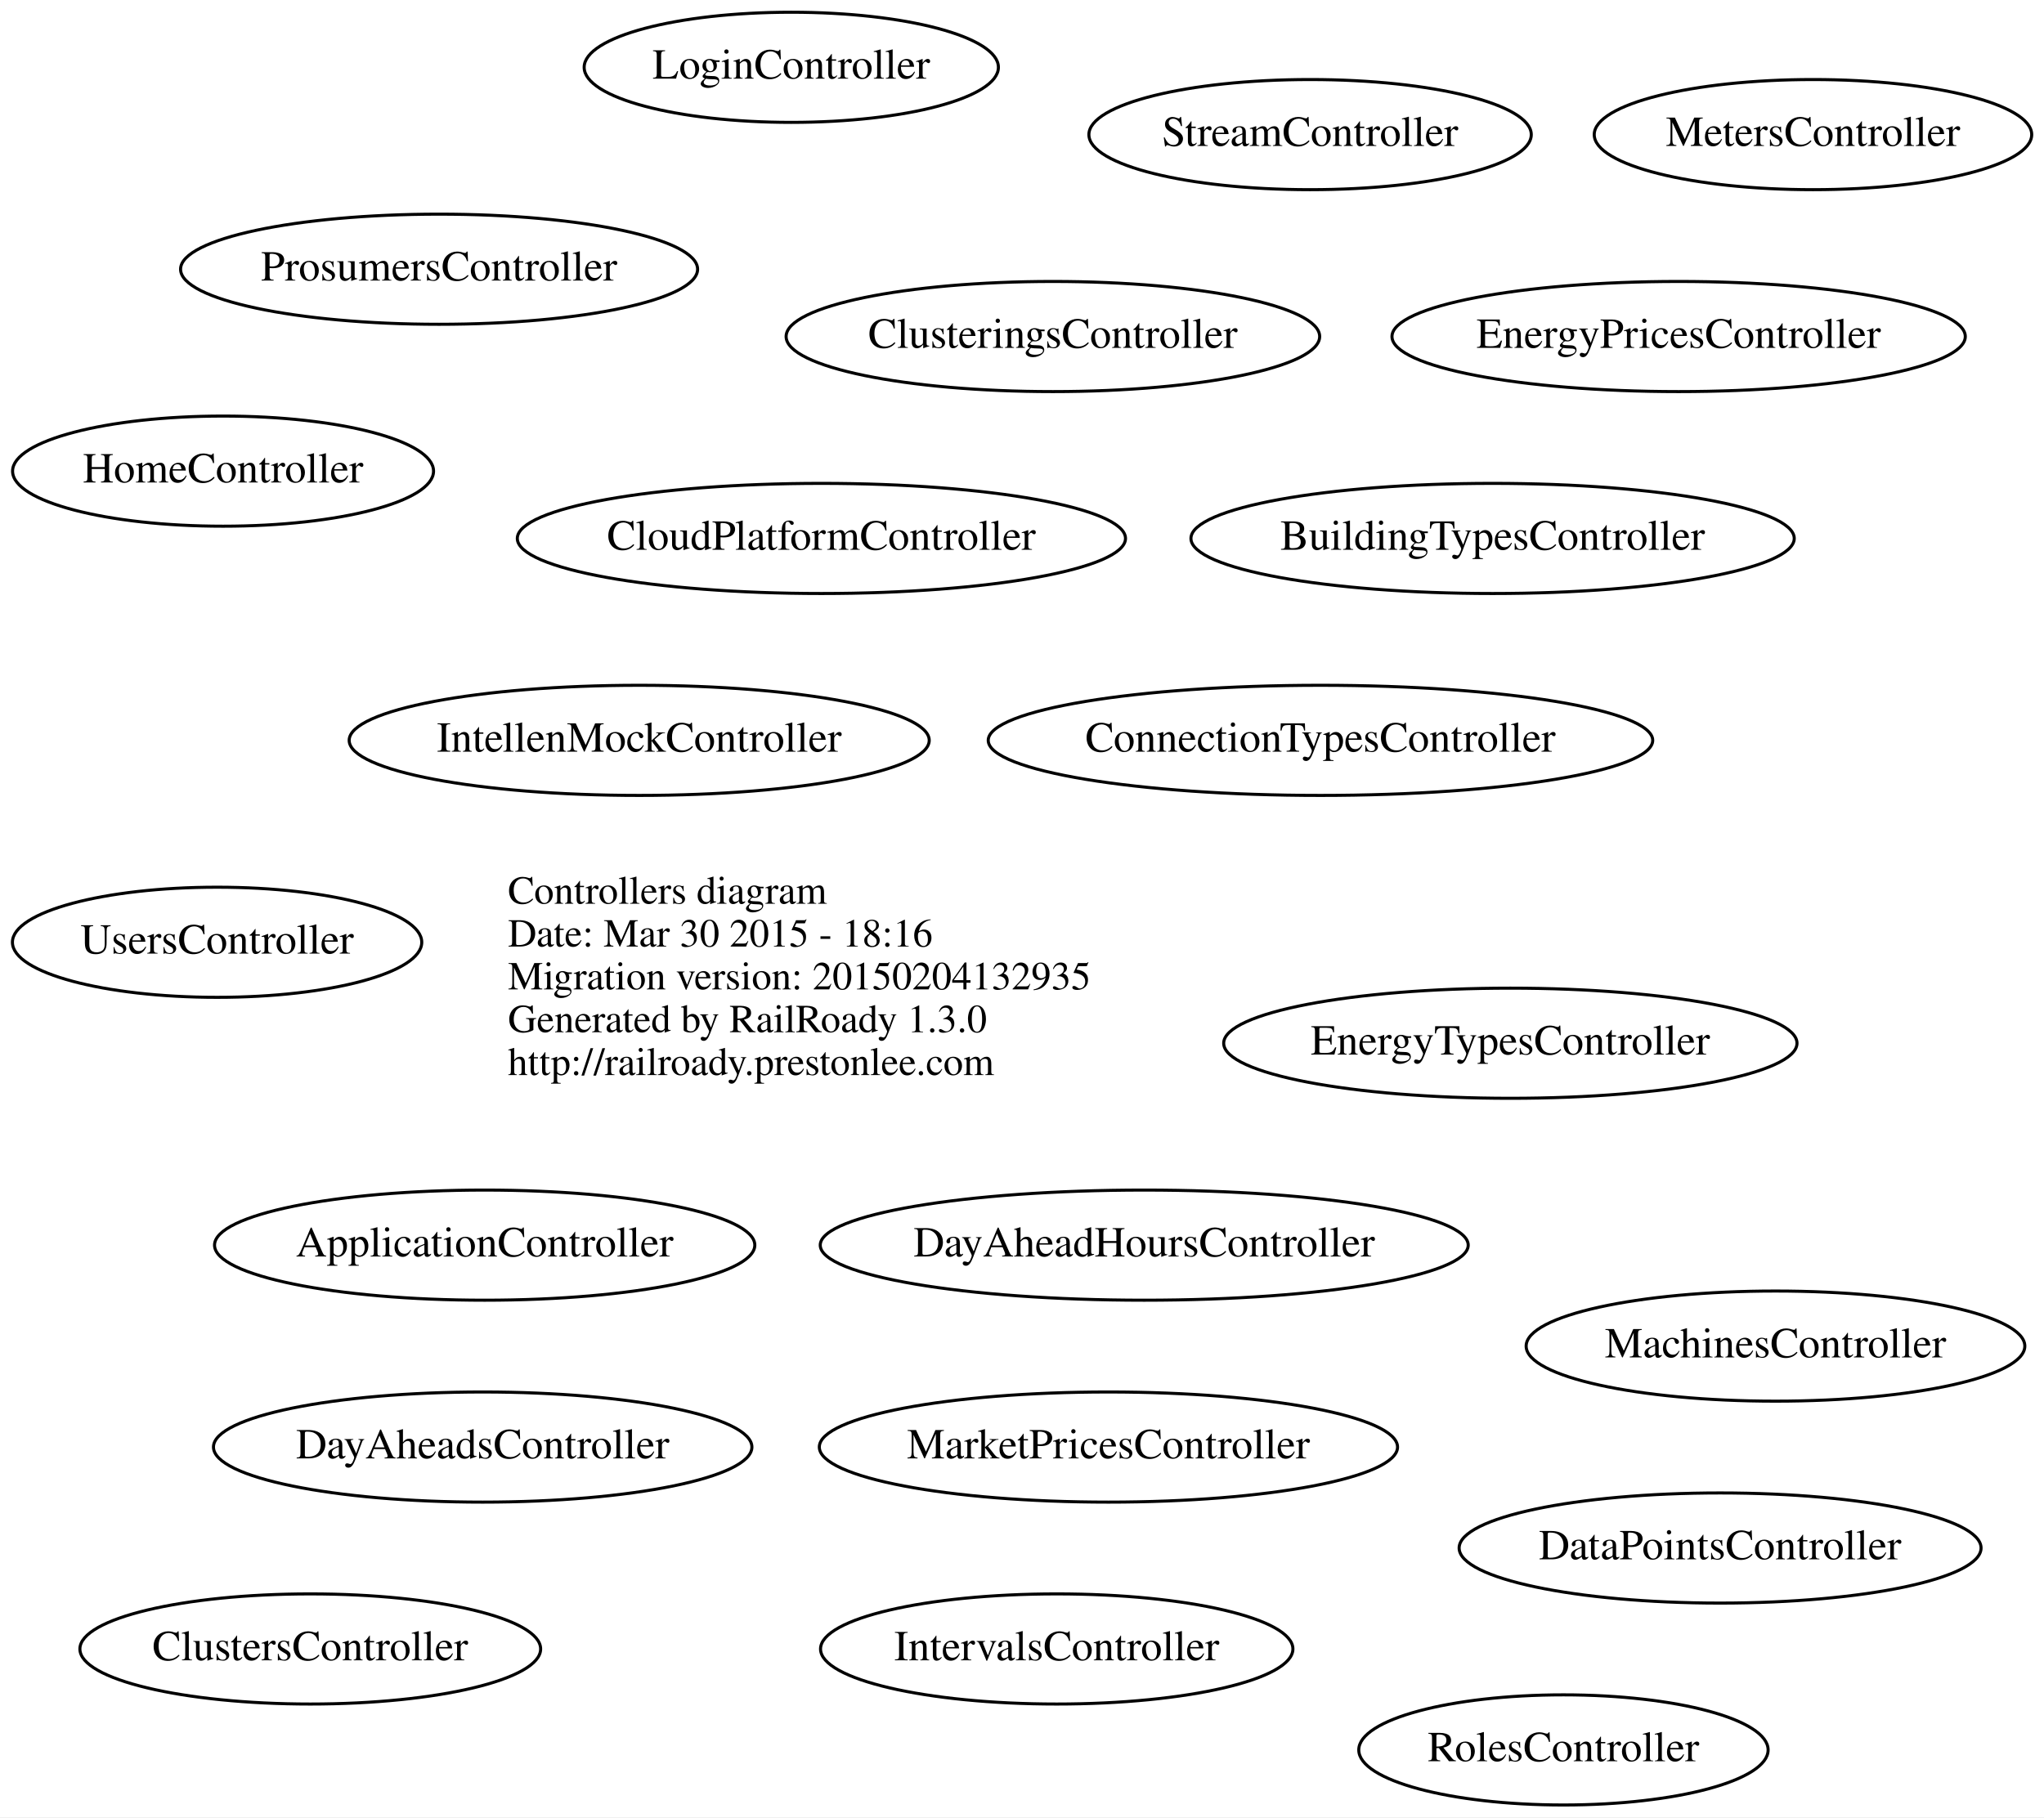
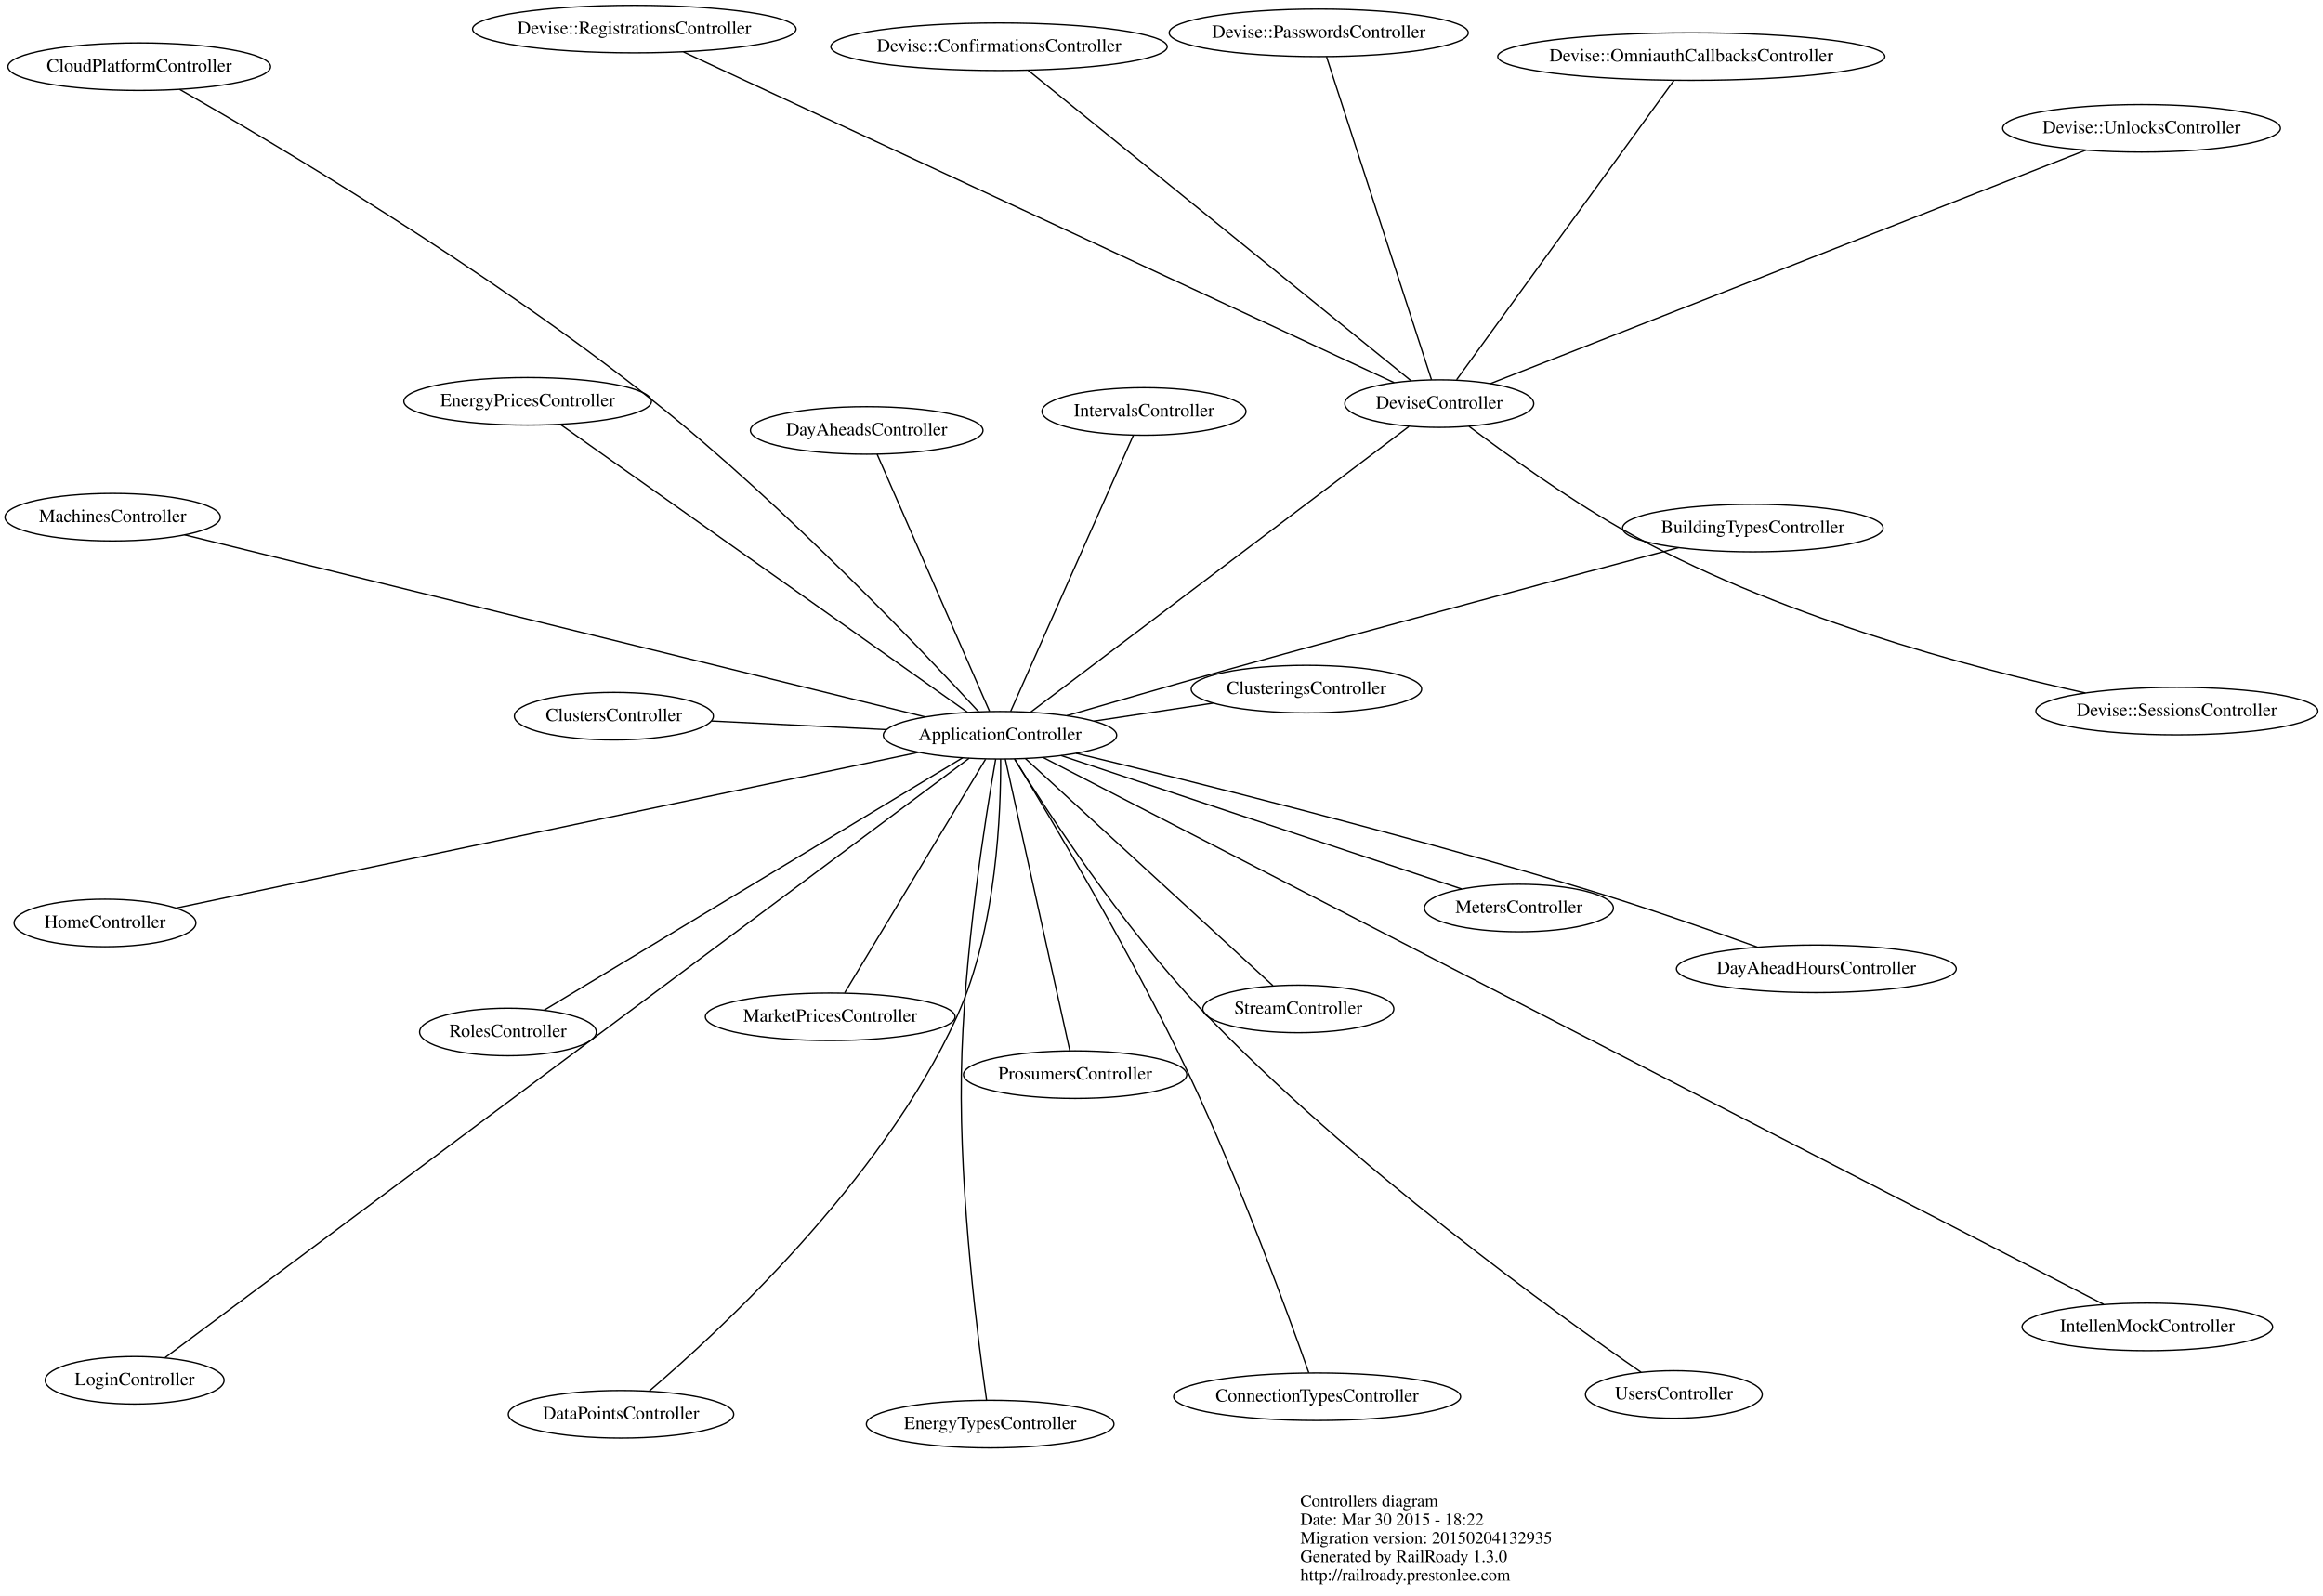
- <svg xmlns="http://www.w3.org/2000/svg" width="668pt" height="594pt" viewBox="0.00 0.00 667.99 594.00">
-   <g id="graph0" class="graph" transform="scale(1 1) rotate(0) translate(4 590)">
-     <polygon fill="white" stroke="none" points="-4,4 -4,-590 663.987,-590 663.987,4 -4,4" />
+ <svg xmlns="http://www.w3.org/2000/svg" width="1758pt" height="1208pt" viewBox="0.00 0.00 1757.86 1207.87">
+   <g id="graph0" class="graph" transform="scale(1 1) rotate(0) translate(4 1203.87)">
+     <polygon fill="white" stroke="none" points="-4,4 -4,-1203.87 1753.86,-1203.87 1753.86,4 -4,4" />
    <g id="node1" class="node">
-       <text text-anchor="start" x="162" y="-294.6" font-family="Times,serif" font-size="13.00">Controllers diagram</text>
-       <text text-anchor="start" x="162" y="-280.6" font-family="Times,serif" font-size="13.00">Date: Mar 30 2015 - 18:16</text>
-       <text text-anchor="start" x="162" y="-266.6" font-family="Times,serif" font-size="13.00">Migration version: 20150204132935</text>
-       <text text-anchor="start" x="162" y="-252.6" font-family="Times,serif" font-size="13.00">Generated by RailRoady 1.3.0</text>
-       <text text-anchor="start" x="162" y="-238.6" font-family="Times,serif" font-size="13.00">http://railroady.prestonlee.com</text>
+       <text text-anchor="start" x="980" y="-63.6" font-family="Times,serif" font-size="13.00">Controllers diagram</text>
+       <text text-anchor="start" x="980" y="-49.6" font-family="Times,serif" font-size="13.00">Date: Mar 30 2015 - 18:22</text>
+       <text text-anchor="start" x="980" y="-35.6" font-family="Times,serif" font-size="13.00">Migration version: 20150204132935</text>
+       <text text-anchor="start" x="980" y="-21.6" font-family="Times,serif" font-size="13.00">Generated by RailRoady 1.3.0</text>
+       <text text-anchor="start" x="980" y="-7.6" font-family="Times,serif" font-size="13.00">http://railroady.prestonlee.com</text>
    </g>
    <g id="node2" class="node">
-       <ellipse fill="none" stroke="black" cx="68.894" cy="-436" rx="68.788" ry="18" />
-       <text text-anchor="middle" x="68.894" y="-432.3" font-family="Times,serif" font-size="14.00">HomeController</text>
+       <ellipse fill="none" stroke="black" cx="75.451" cy="-505.293" rx="68.788" ry="18" />
+       <text text-anchor="middle" x="75.451" y="-501.593" font-family="Times,serif" font-size="14.00">HomeController</text>
    </g>
    <g id="node3" class="node">
-       <ellipse fill="none" stroke="black" cx="588.494" cy="-546" rx="71.487" ry="18" />
-       <text text-anchor="middle" x="588.494" y="-542.3" font-family="Times,serif" font-size="14.00">MetersController</text>
+       <ellipse fill="none" stroke="black" cx="1145.39" cy="-516.6" rx="71.487" ry="18" />
+       <text text-anchor="middle" x="1145.39" y="-512.9" font-family="Times,serif" font-size="14.00">MetersController</text>
    </g>
    <g id="node4" class="node">
-       <ellipse fill="none" stroke="black" cx="489.592" cy="-249" rx="93.683" ry="18" />
-       <text text-anchor="middle" x="489.592" y="-245.3" font-family="Times,serif" font-size="14.00">EnergyTypesController</text>
+       <ellipse fill="none" stroke="black" cx="745.274" cy="-126" rx="93.683" ry="18" />
+       <text text-anchor="middle" x="745.274" y="-122.3" font-family="Times,serif" font-size="14.00">EnergyTypesController</text>
    </g>
    <g id="node5" class="node">
-       <ellipse fill="none" stroke="black" cx="341.343" cy="-51" rx="77.187" ry="18" />
-       <text text-anchor="middle" x="341.343" y="-47.3" font-family="Times,serif" font-size="14.00">IntervalsController</text>
+       <ellipse fill="none" stroke="black" cx="861.665" cy="-892.447" rx="77.187" ry="18" />
+       <text text-anchor="middle" x="861.665" y="-888.747" font-family="Times,serif" font-size="14.00">IntervalsController</text>
    </g>
    <g id="node6" class="node">
-       <ellipse fill="none" stroke="black" cx="340.092" cy="-480" rx="87.185" ry="18" />
-       <text text-anchor="middle" x="340.092" y="-476.3" font-family="Times,serif" font-size="14.00">ClusteringsController</text>
+       <ellipse fill="none" stroke="black" cx="984.595" cy="-682.323" rx="87.185" ry="18" />
+       <text text-anchor="middle" x="984.595" y="-678.623" font-family="Times,serif" font-size="14.00">ClusteringsController</text>
    </g>
    <g id="node7" class="node">
-       <ellipse fill="none" stroke="black" cx="97.393" cy="-51" rx="75.287" ry="18" />
-       <text text-anchor="middle" x="97.393" y="-47.3" font-family="Times,serif" font-size="14.00">ClustersController</text>
+       <ellipse fill="none" stroke="black" cx="460.546" cy="-661.818" rx="75.287" ry="18" />
+       <text text-anchor="middle" x="460.546" y="-658.118" font-family="Times,serif" font-size="14.00">ClustersController</text>
    </g>
    <g id="node8" class="node">
-       <ellipse fill="none" stroke="black" cx="558.142" cy="-84" rx="85.285" ry="18" />
-       <text text-anchor="middle" x="558.142" y="-80.3" font-family="Times,serif" font-size="14.00">DataPointsController</text>
+       <ellipse fill="none" stroke="black" cx="465.931" cy="-133.408" rx="85.285" ry="18" />
+       <text text-anchor="middle" x="465.931" y="-129.708" font-family="Times,serif" font-size="14.00">DataPointsController</text>
    </g>
    <g id="node9" class="node">
-       <ellipse fill="none" stroke="black" cx="204.892" cy="-348" rx="94.783" ry="18" />
-       <text text-anchor="middle" x="204.892" y="-344.3" font-family="Times,serif" font-size="14.00">IntellenMockController</text>
+       <ellipse fill="none" stroke="black" cx="1620.93" cy="-199.58" rx="94.783" ry="18" />
+       <text text-anchor="middle" x="1620.93" y="-195.88" font-family="Times,serif" font-size="14.00">IntellenMockController</text>
    </g>
    <g id="node10" class="node">
-       <ellipse fill="none" stroke="black" cx="358.242" cy="-117" rx="94.484" ry="18" />
-       <text text-anchor="middle" x="358.242" y="-113.3" font-family="Times,serif" font-size="14.00">MarketPricesController</text>
+       <ellipse fill="none" stroke="black" cx="624.224" cy="-434.284" rx="94.484" ry="18" />
+       <text text-anchor="middle" x="624.224" y="-430.584" font-family="Times,serif" font-size="14.00">MarketPricesController</text>
    </g>
    <g id="node11" class="node">
-       <ellipse fill="none" stroke="black" cx="427.54" cy="-348" rx="108.581" ry="18" />
-       <text text-anchor="middle" x="427.54" y="-344.3" font-family="Times,serif" font-size="14.00">ConnectionTypesController</text>
+       <ellipse fill="none" stroke="black" cx="992.698" cy="-146.708" rx="108.581" ry="18" />
+       <text text-anchor="middle" x="992.698" y="-143.008" font-family="Times,serif" font-size="14.00">ConnectionTypesController</text>
    </g>
    <g id="node12" class="node">
-       <ellipse fill="none" stroke="black" cx="139.493" cy="-502" rx="84.485" ry="18" />
-       <text text-anchor="middle" x="139.493" y="-498.3" font-family="Times,serif" font-size="14.00">ProsumersController</text>
+       <ellipse fill="none" stroke="black" cx="809.564" cy="-390.488" rx="84.485" ry="18" />
+       <text text-anchor="middle" x="809.564" y="-386.788" font-family="Times,serif" font-size="14.00">ProsumersController</text>
    </g>
    <g id="node13" class="node">
-       <ellipse fill="none" stroke="black" cx="576.243" cy="-150" rx="81.486" ry="18" />
-       <text text-anchor="middle" x="576.243" y="-146.3" font-family="Times,serif" font-size="14.00">MachinesController</text>
+       <ellipse fill="none" stroke="black" cx="81.243" cy="-812.443" rx="81.486" ry="18" />
+       <text text-anchor="middle" x="81.243" y="-808.743" font-family="Times,serif" font-size="14.00">MachinesController</text>
    </g>
    <g id="node14" class="node">
-       <ellipse fill="none" stroke="black" cx="369.941" cy="-183" rx="105.881" ry="18" />
-       <text text-anchor="middle" x="369.941" y="-179.3" font-family="Times,serif" font-size="14.00">DayAheadHoursController</text>
+       <ellipse fill="none" stroke="black" cx="1370.48" cy="-470.595" rx="105.881" ry="18" />
+       <text text-anchor="middle" x="1370.48" y="-466.895" font-family="Times,serif" font-size="14.00">DayAheadHoursController</text>
    </g>
    <g id="node15" class="node">
-       <ellipse fill="none" stroke="black" cx="483.791" cy="-414" rx="98.583" ry="18" />
-       <text text-anchor="middle" x="483.791" y="-410.3" font-family="Times,serif" font-size="14.00">BuildingTypesController</text>
+       <ellipse fill="none" stroke="black" cx="1322.4" cy="-804.199" rx="98.583" ry="18" />
+       <text text-anchor="middle" x="1322.4" y="-800.499" font-family="Times,serif" font-size="14.00">BuildingTypesController</text>
    </g>
    <g id="node16" class="node">
-       <ellipse fill="none" stroke="black" cx="154.392" cy="-183" rx="88.284" ry="18" />
-       <text text-anchor="middle" x="154.392" y="-179.3" font-family="Times,serif" font-size="14.00">ApplicationController</text>
+       <ellipse fill="none" stroke="black" cx="752.731" cy="-647.373" rx="88.284" ry="18" />
+       <text text-anchor="middle" x="752.731" y="-643.673" font-family="Times,serif" font-size="14.00">ApplicationController</text>
+     </g>
+     <g id="edge1" class="edge">
+       <path fill="none" stroke="black" d="M691.132,-634.451C559.719,-606.883 253.739,-542.694 129.415,-516.613" />
+     </g>
+     <g id="edge2" class="edge">
+       <path fill="none" stroke="black" d="M798.928,-631.987C875.457,-606.5 1027.48,-555.87 1102.07,-531.028" />
+     </g>
+     <g id="edge3" class="edge">
+       <path fill="none" stroke="black" d="M749.454,-629.378C742.112,-587.578 724.875,-480.602 723.474,-390.339 722.033,-297.564 736.366,-187.068 742.534,-144.226" />
+     </g>
+     <g id="edge4" class="edge">
+       <path fill="none" stroke="black" d="M760.741,-665.394C780.886,-710.716 833.485,-829.049 853.643,-874.399" />
+     </g>
+     <g id="edge5" class="edge">
+       <path fill="none" stroke="black" d="M823.873,-658.097C852.494,-662.411 885.419,-667.374 913.986,-671.68" />
+     </g>
+     <g id="edge6" class="edge">
+       <path fill="none" stroke="black" d="M666.646,-651.629C624.731,-653.701 574.839,-656.167 534.642,-658.155" />
+     </g>
+     <g id="edge7" class="edge">
+       <path fill="none" stroke="black" d="M753.187,-629.335C753.472,-591.423 750.574,-501.441 720.065,-434.339 662.894,-308.593 537.718,-193.924 487.452,-151.143" />
+     </g>
+     <g id="edge8" class="edge">
+       <path fill="none" stroke="black" d="M785.442,-630.501C922.546,-559.787 1450.16,-287.659 1587.89,-216.622" />
+     </g>
+     <g id="edge9" class="edge">
+       <path fill="none" stroke="black" d="M741.774,-629.205C717.496,-588.947 659.406,-492.622 635.153,-452.406" />
+     </g>
+     <g id="edge10" class="edge">
+       <path fill="none" stroke="black" d="M763.784,-629.433C788.961,-588.183 851.782,-483.032 895.654,-390.637 934.752,-308.294 971.991,-205.73 986.412,-164.798" />
+     </g>
+     <g id="edge11" class="edge">
+       <path fill="none" stroke="black" d="M756.727,-629.31C767.162,-582.143 795.142,-455.676 805.572,-408.532" />
+     </g>
+     <g id="edge12" class="edge">
+       <path fill="none" stroke="black" d="M696.059,-661.305C568.636,-692.629 260.901,-768.278 135.648,-799.069" />
+     </g>
+     <g id="edge13" class="edge">
+       <path fill="none" stroke="black" d="M810.266,-633.7C895.324,-613.156 1059.4,-572.261 1196.94,-530.495 1241.16,-517.066 1290.96,-499.633 1325.84,-487.039" />
+     </g>
+     <g id="edge14" class="edge">
+       <path fill="none" stroke="black" d="M803.259,-662.213C836.761,-671.99 881.717,-684.991 921.524,-696.103 1044.24,-730.358 1188.6,-768.84 1266.21,-789.383" />
    </g>
    <g id="node17" class="node">
-       <ellipse fill="none" stroke="black" cx="424.144" cy="-546" rx="72.287" ry="18" />
-       <text text-anchor="middle" x="424.144" y="-542.3" font-family="Times,serif" font-size="14.00">StreamController</text>
+       <ellipse fill="none" stroke="black" cx="978.46" cy="-440.238" rx="72.287" ry="18" />
+       <text text-anchor="middle" x="978.46" y="-436.538" font-family="Times,serif" font-size="14.00">StreamController</text>
+     </g>
+     <g id="edge15" class="edge">
+       <path fill="none" stroke="black" d="M771.976,-629.713C814.623,-590.579 916.662,-496.946 959.263,-457.854" />
    </g>
    <g id="node18" class="node">
-       <ellipse fill="none" stroke="black" cx="66.944" cy="-282" rx="66.888" ry="18" />
-       <text text-anchor="middle" x="66.944" y="-278.3" font-family="Times,serif" font-size="14.00">UsersController</text>
+       <ellipse fill="none" stroke="black" cx="1262.64" cy="-148.418" rx="66.888" ry="18" />
+       <text text-anchor="middle" x="1262.64" y="-144.718" font-family="Times,serif" font-size="14.00">UsersController</text>
+     </g>
+     <g id="edge16" class="edge">
+       <path fill="none" stroke="black" d="M763.758,-629.292C787.097,-591.777 844.325,-503.688 904.718,-440.13 1017.09,-321.872 1176.98,-207.293 1237.83,-165.271" />
    </g>
    <g id="node19" class="node">
-       <ellipse fill="none" stroke="black" cx="544.592" cy="-480" rx="93.683" ry="18" />
-       <text text-anchor="middle" x="544.592" y="-476.3" font-family="Times,serif" font-size="14.00">EnergyPricesController</text>
+       <ellipse fill="none" stroke="black" cx="395.283" cy="-900.128" rx="93.683" ry="18" />
+       <text text-anchor="middle" x="395.283" y="-896.428" font-family="Times,serif" font-size="14.00">EnergyPricesController</text>
+     </g>
+     <g id="edge17" class="edge">
+       <path fill="none" stroke="black" d="M728.162,-664.746C662.862,-710.921 485.52,-836.321 420.024,-882.634" />
    </g>
    <g id="node20" class="node">
-       <ellipse fill="none" stroke="black" cx="264.441" cy="-414" rx="99.382" ry="18" />
-       <text text-anchor="middle" x="264.441" y="-410.3" font-family="Times,serif" font-size="14.00">CloudPlatformController</text>
+       <ellipse fill="none" stroke="black" cx="101.35" cy="-1153.41" rx="99.382" ry="18" />
+       <text text-anchor="middle" x="101.35" y="-1149.71" font-family="Times,serif" font-size="14.00">CloudPlatformController</text>
+     </g>
+     <g id="edge18" class="edge">
+       <path fill="none" stroke="black" d="M736.584,-665.129C696.99,-708.163 590.963,-820.37 490.471,-900.312 364.967,-1000.15 199.451,-1097.71 131.967,-1136.2" />
    </g>
    <g id="node21" class="node">
-       <ellipse fill="none" stroke="black" cx="153.742" cy="-117" rx="87.985" ry="18" />
-       <text text-anchor="middle" x="153.742" y="-113.3" font-family="Times,serif" font-size="14.00">DayAheadsController</text>
+       <ellipse fill="none" stroke="black" cx="651.847" cy="-878.1" rx="87.985" ry="18" />
+       <text text-anchor="middle" x="651.847" y="-874.4" font-family="Times,serif" font-size="14.00">DayAheadsController</text>
+     </g>
+     <g id="edge19" class="edge">
+       <path fill="none" stroke="black" d="M744.814,-665.478C725.956,-708.609 678.548,-817.033 659.727,-860.079" />
    </g>
    <g id="node22" class="node">
-       <ellipse fill="none" stroke="black" cx="506.944" cy="-18" rx="66.888" ry="18" />
-       <text text-anchor="middle" x="506.944" y="-14.3" font-family="Times,serif" font-size="14.00">RolesController</text>
+       <ellipse fill="none" stroke="black" cx="380.393" cy="-422.778" rx="66.888" ry="18" />
+       <text text-anchor="middle" x="380.393" y="-419.078" font-family="Times,serif" font-size="14.00">RolesController</text>
+     </g>
+     <g id="edge20" class="edge">
+       <path fill="none" stroke="black" d="M724.439,-630.308C654.944,-588.388 476.532,-480.769 407.883,-439.36" />
    </g>
    <g id="node23" class="node">
-       <ellipse fill="none" stroke="black" cx="254.594" cy="-568" rx="67.688" ry="18" />
-       <text text-anchor="middle" x="254.594" y="-564.3" font-family="Times,serif" font-size="14.00">LoginController</text>
+       <ellipse fill="none" stroke="black" cx="97.876" cy="-159.144" rx="67.688" ry="18" />
+       <text text-anchor="middle" x="97.876" y="-155.444" font-family="Times,serif" font-size="14.00">LoginController</text>
+     </g>
+     <g id="edge21" class="edge">
+       <path fill="none" stroke="black" d="M729.424,-629.997C627.578,-554.065 222.192,-251.828 120.903,-176.312" />
+     </g>
+     <g id="node24" class="node">
+       <ellipse fill="none" stroke="black" cx="1085.12" cy="-898.386" rx="71.487" ry="18" />
+       <text text-anchor="middle" x="1085.12" y="-894.686" font-family="Times,serif" font-size="14.00">DeviseController</text>
+     </g>
+     <g id="edge22" class="edge">
+       <path fill="none" stroke="black" d="M775.839,-664.825C836.789,-710.853 1001.38,-835.153 1062.16,-881.05" />
+     </g>
+     <g id="node25" class="node">
+       <ellipse fill="none" stroke="black" cx="1275.84" cy="-1161.08" rx="146.474" ry="18" />
+       <text text-anchor="middle" x="1275.84" y="-1157.38" font-family="Times,serif" font-size="14.00">Devise::OmniauthCallbacksController</text>
+     </g>
+     <g id="edge23" class="edge">
+       <path fill="none" stroke="black" d="M1098.23,-916.442C1133.07,-964.432 1227.69,-1094.76 1262.64,-1142.9" />
+     </g>
+     <g id="node26" class="node">
+       <ellipse fill="none" stroke="black" cx="993.915" cy="-1179.04" rx="113.18" ry="18" />
+       <text text-anchor="middle" x="993.915" y="-1175.34" font-family="Times,serif" font-size="14.00">Devise::PasswordsController</text>
+     </g>
+     <g id="edge24" class="edge">
+       <path fill="none" stroke="black" d="M1079.27,-916.369C1062.84,-966.94 1016.35,-1110.01 999.828,-1160.84" />
+     </g>
+     <g id="node27" class="node">
+       <ellipse fill="none" stroke="black" cx="1643.27" cy="-665.668" rx="106.681" ry="18" />
+       <text text-anchor="middle" x="1643.27" y="-661.968" font-family="Times,serif" font-size="14.00">Devise::SessionsController</text>
+     </g>
+     <g id="edge25" class="edge">
+       <path fill="none" stroke="black" d="M1107.61,-881.163C1134.13,-861.271 1179.93,-828.2 1222.01,-804.125 1336.94,-738.366 1487.6,-698.469 1574.09,-679.367" />
+     </g>
+     <g id="node28" class="node">
+       <ellipse fill="none" stroke="black" cx="1616.55" cy="-1106.76" rx="105.082" ry="18" />
+       <text text-anchor="middle" x="1616.55" y="-1103.06" font-family="Times,serif" font-size="14.00">Devise::UnlocksController</text>
+     </g>
+     <g id="edge26" class="edge">
+       <path fill="none" stroke="black" d="M1123.76,-913.539C1220.74,-951.562 1473.78,-1050.78 1574.4,-1090.23" />
+     </g>
+     <g id="node29" class="node">
+       <ellipse fill="none" stroke="black" cx="475.998" cy="-1181.87" rx="122.379" ry="18" />
+       <text text-anchor="middle" x="475.998" y="-1178.17" font-family="Times,serif" font-size="14.00">Devise::RegistrationsController</text>
+     </g>
+     <g id="edge27" class="edge">
+       <path fill="none" stroke="black" d="M1051.06,-914.234C945.334,-963.44 623.23,-1113.35 513.258,-1164.53" />
+     </g>
+     <g id="node30" class="node">
+       <ellipse fill="none" stroke="black" cx="751.997" cy="-1168.52" rx="127.277" ry="18" />
+       <text text-anchor="middle" x="751.997" y="-1164.82" font-family="Times,serif" font-size="14.00">Devise::ConfirmationsController</text>
+     </g>
+     <g id="edge28" class="edge">
+       <path fill="none" stroke="black" d="M1063.77,-915.695C1003.89,-964.253 834.739,-1101.42 774.03,-1150.65" />
    </g>
  </g>
</svg>
